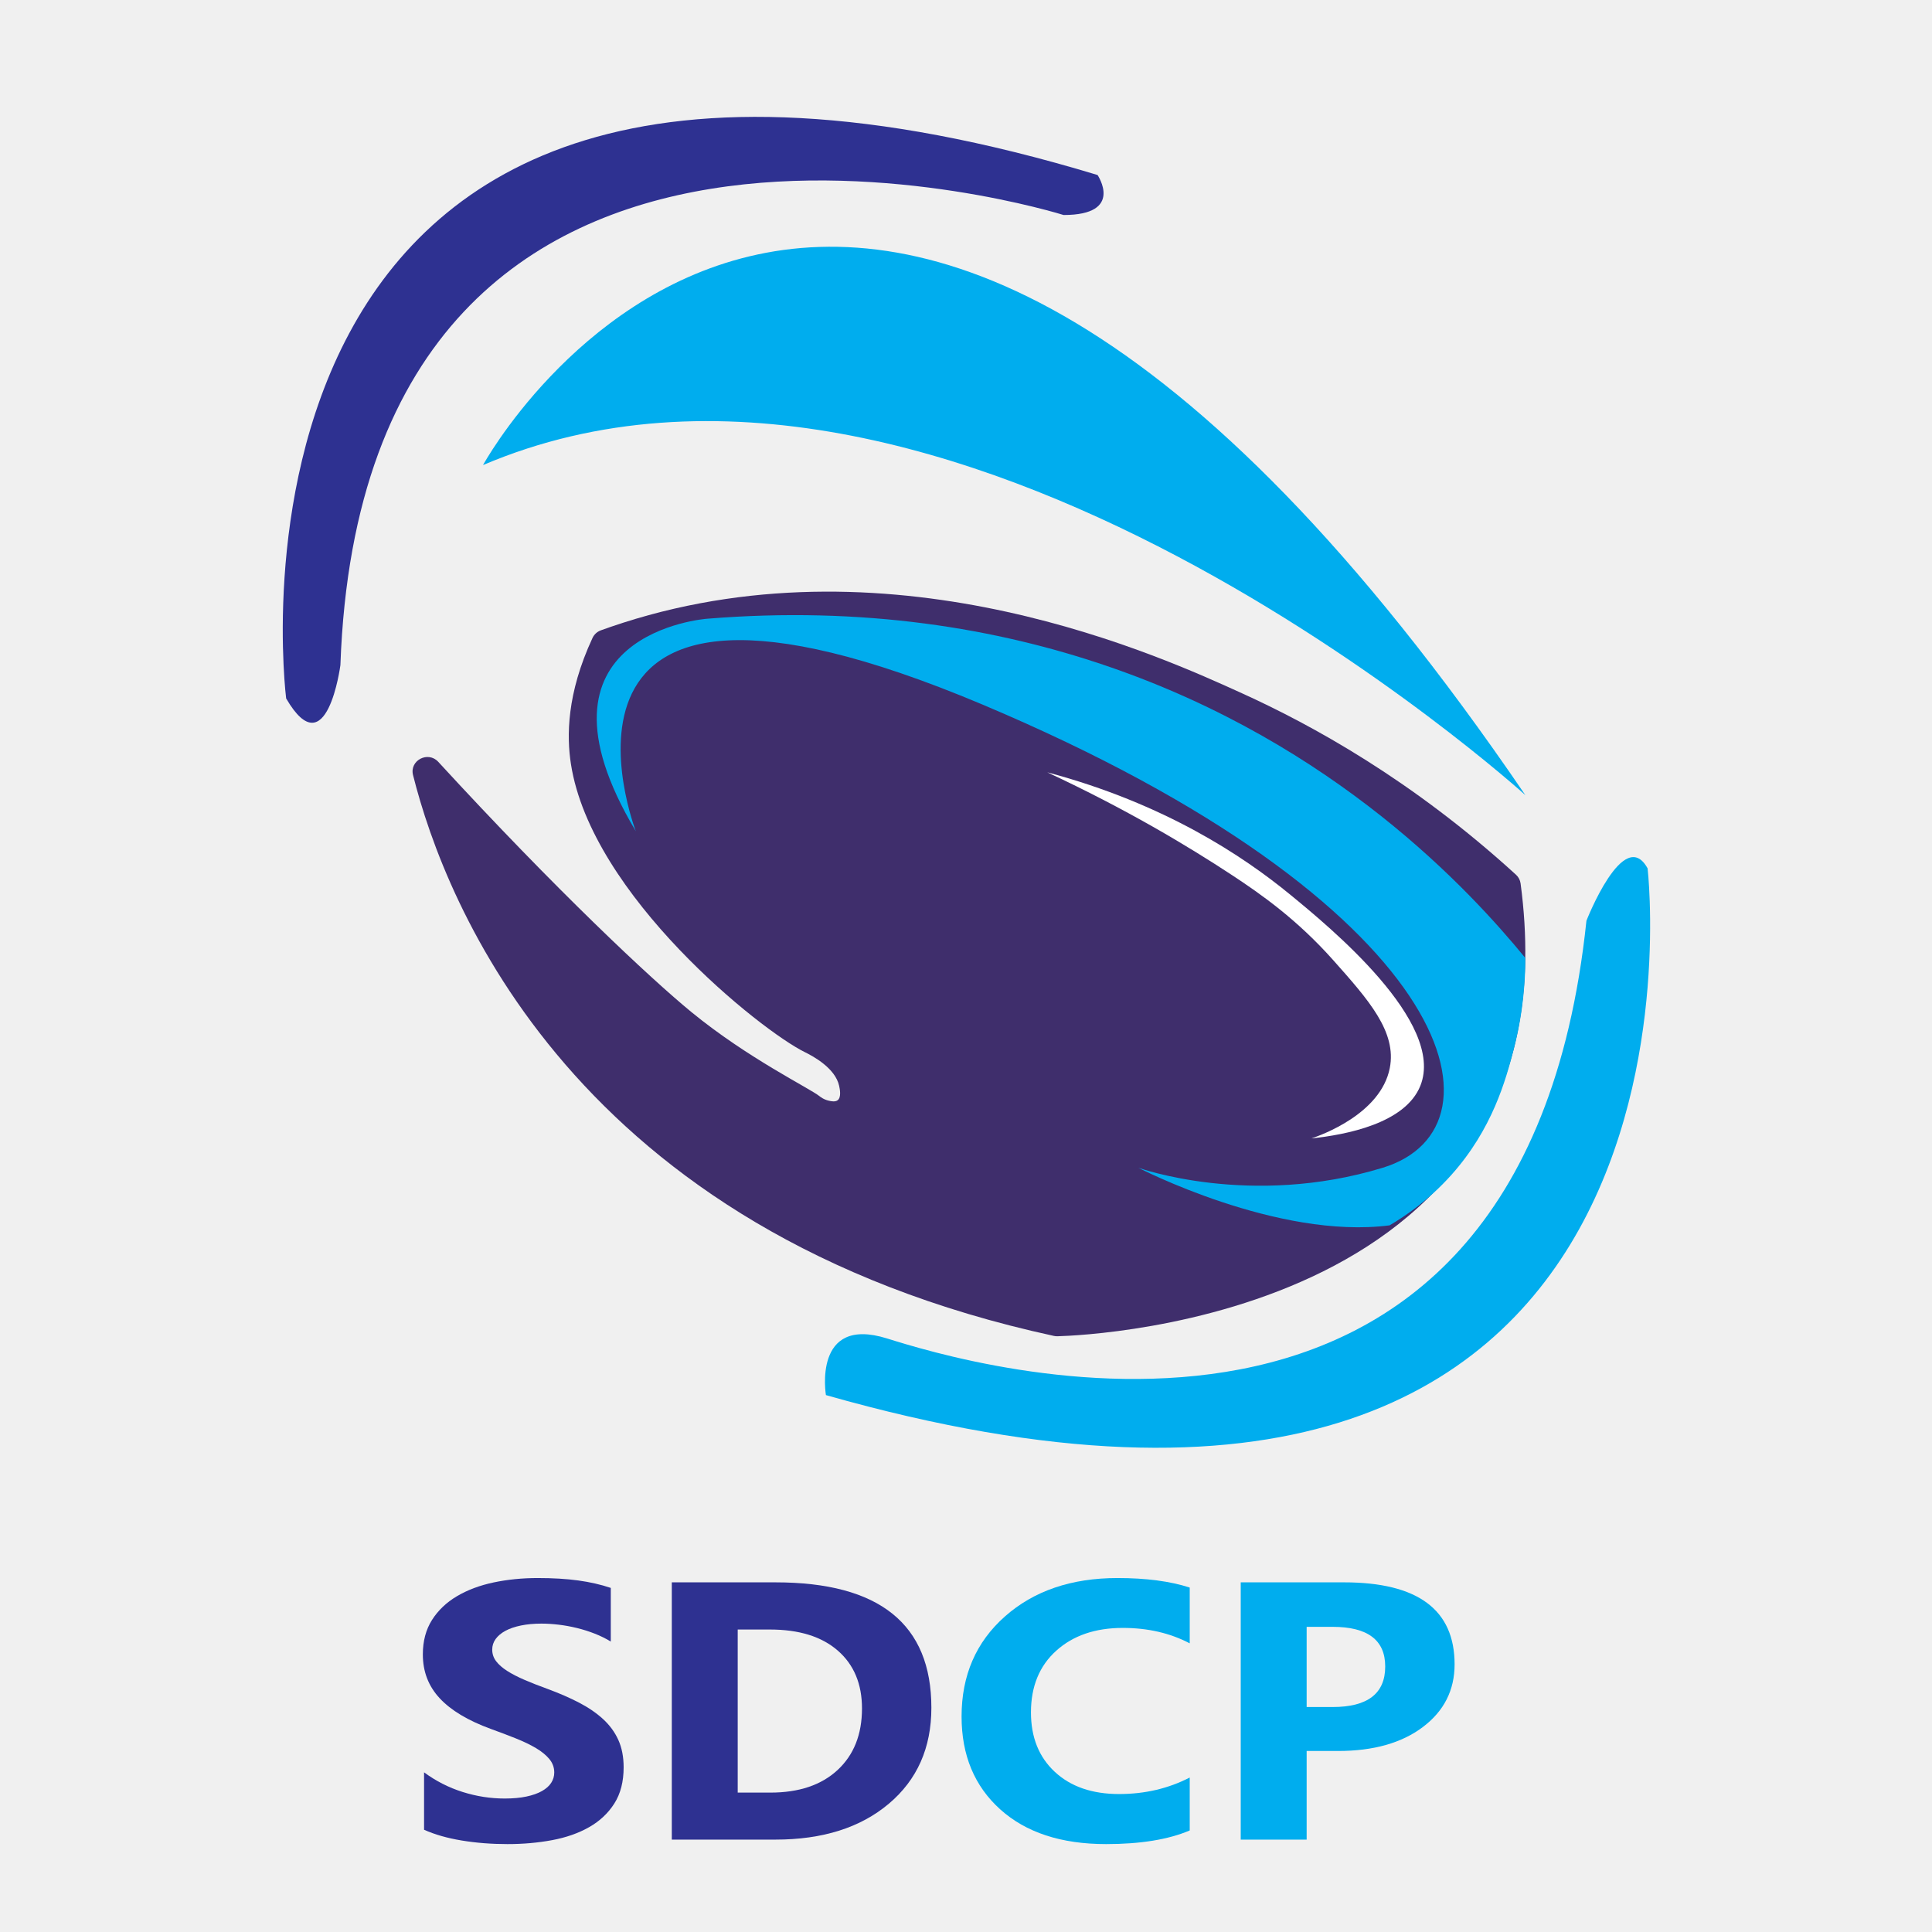
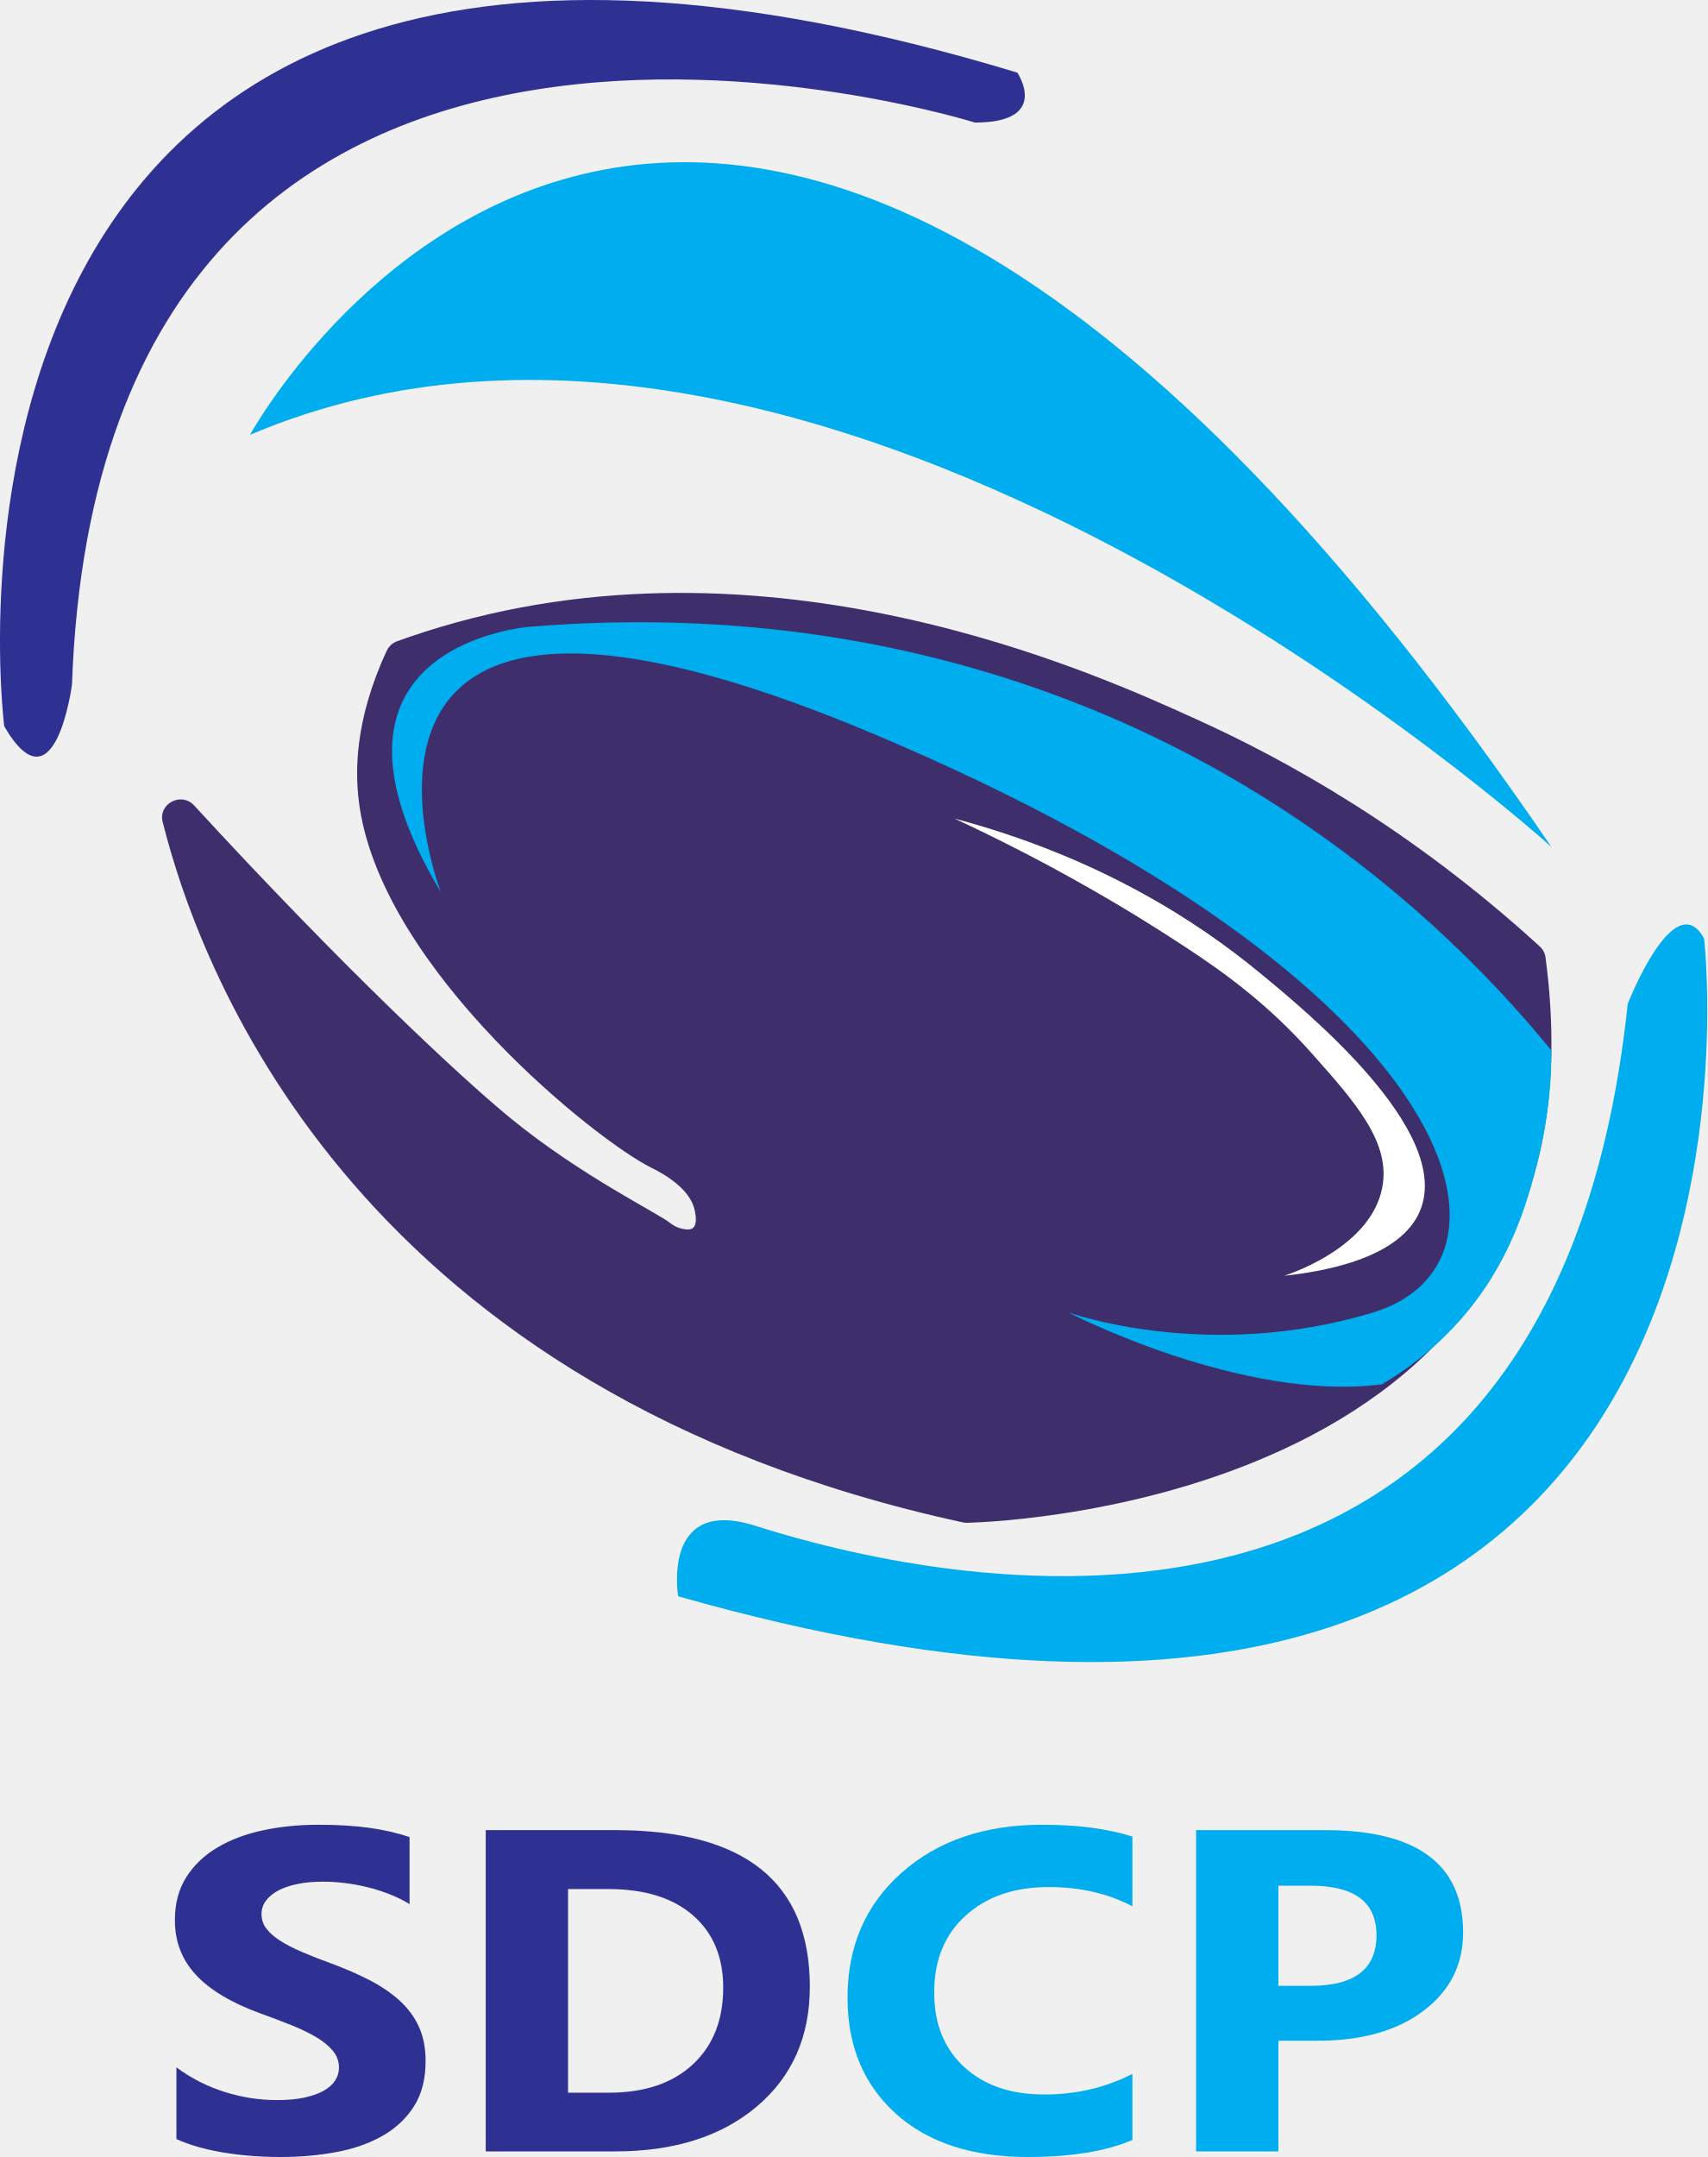
- <svg xmlns="http://www.w3.org/2000/svg" version="1.1" id="svg182" width="11338.587" height="11338.587" viewBox="0 0 11338.587 11338.587">
-   <defs id="defs186">
-     <clipPath clipPathUnits="userSpaceOnUse" id="clipPath411">
-       <path d="m -1259.539,3074.247 h 8503.937 v -8503.937 h -8503.937 z" id="path413" style="stroke-width:1" />
-     </clipPath>
-     <clipPath clipPathUnits="userSpaceOnUse" id="clipPath417">
-       <path d="m -7252.134,3822.309 h 8503.937 v -8503.937 h -8503.937 z" id="path419" style="stroke-width:1" />
-     </clipPath>
-     <clipPath clipPathUnits="userSpaceOnUse" id="clipPath423">
-       <path d="m -2126.087,2047.054 h 8503.937 v -8503.937 h -8503.937 z" id="path425" style="stroke-width:1" />
-     </clipPath>
-     <clipPath clipPathUnits="userSpaceOnUse" id="clipPath429">
-       <path d="m -4609.708,3399.466 h 8503.937 v -8503.937 h -8503.937 z" id="path431" style="stroke-width:1" />
-     </clipPath>
-     <clipPath clipPathUnits="userSpaceOnUse" id="clipPath435">
-       <path d="M -3247.138,7172.57 H 5256.799 v -8503.937 h -8503.937 z" id="path437" style="stroke-width:1" />
-     </clipPath>
-     <clipPath clipPathUnits="userSpaceOnUse" id="clipPath441">
-       <path d="m -2798.651,3658.7 h 8503.937 v -8503.937 h -8503.937 z" id="path443" style="stroke-width:1" />
-     </clipPath>
-     <clipPath clipPathUnits="userSpaceOnUse" id="clipPath447">
-       <path d="M -5236.702,8056.986 H 3267.235 v -8503.937 h -8503.937 z" id="path449" style="stroke-width:1" />
-     </clipPath>
-     <clipPath clipPathUnits="userSpaceOnUse" id="clipPath453">
-       <path d="m -3607.397,4825.179 h 8503.937 v -8503.937 H -3607.397 Z" id="path455" style="stroke-width:1" />
-     </clipPath>
-     <clipPath clipPathUnits="userSpaceOnUse" id="clipPath459">
-       <path d="M -1866.571,8053.828 H 6637.366 v -8503.937 h -8503.937 z" id="path461" style="stroke-width:1" />
-     </clipPath>
-     <clipPath clipPathUnits="userSpaceOnUse" id="clipPath465">
-       <path d="m -5751.379,7160.723 h 8503.937 v -8503.937 h -8503.937 z" id="path467" style="stroke-width:1" />
-     </clipPath>
-   </defs>
-   <g id="g190" transform="matrix(1.333333,0,0,-1.333333,0,11338.587)">
-     <g id="g192">
-       <g id="g479">
-         <path d="m 0,0 c 0,0 -448.339,3521.454 3571.498,2303.914 0,0 119.347,-176.04 -149.481,-176.04 0,0 -3078.224,968.014 -3183.21,-1981.095 C 238.807,146.779 179.292,-308.07 0,0" style="fill:#2e3191;fill-opacity:1;fill-rule:nonzero;stroke:none" id="path202" transform="translate(1259.539,5429.69)" clip-path="url(#clipPath411)" />
-         <path d="M 0,0 C 0,0 1599.055,2934.576 4587.854,-1452.663 4587.854,-1452.663 2032.385,865.568 0,0" style="fill:#00adee;fill-opacity:1;fill-rule:nonzero;stroke:none" id="path206" transform="translate(2126.087,6456.883)" clip-path="url(#clipPath423)" />
-         <path d="m 0,0 c 0,0 401.595,-3462.706 -3616.748,-2318.339 0,0 -59.405,351.767 268.938,249.321 329.101,-102.866 2794.595,-871.778 3078.554,1838.542 0,0 164.49,421.362 269.256,230.476" style="fill:#00adee;fill-opacity:1;fill-rule:nonzero;stroke:none" id="path210" transform="translate(7252.134,4681.628)" clip-path="url(#clipPath417)" />
-         <path d="m 0,0 c -42.051,34.25 -316.235,167.309 -563.99,370.417 -179.895,147.478 -594.885,536.04 -1114.315,1101.43 -45.217,49.218 -127.233,6.245 -111.071,-58.111 141.88,-564.961 706.618,-2009.94 2820.738,-2468.736 5.225,-1.134 10.535,-1.638 15.883,-1.496 149.224,3.984 2292.401,94.299 2038.401,1993.151 -1.955,14.614 -9.129,28.183 -20.121,38.223 -457.654,418.051 -900.358,659.882 -1205.661,798.525 -346.562,157.378 -1517.08,697.927 -2725.122,310.517 -38.216,-12.255 -71.29,-23.778 -97.468,-33.252 -16.299,-5.9 -29.446,-18.018 -36.653,-33.538 -114.363,-246.237 -113.869,-433.704 -94.966,-555.053 C -1004.12,882.882 -256.527,287.979 -65.144,194.23 -27.057,175.573 69.441,123.104 86.229,45.603 88.885,33.338 97.24,-5.23 79.021,-18.095 68.182,-25.748 51.174,-22.019 41.598,-19.919 17.771,-14.695 2.08,-1.694 0,0" style="fill:#3f2e6c;fill-opacity:1;fill-rule:nonzero;stroke:none" id="path214" transform="translate(3607.397,3678.758)" clip-path="url(#clipPath453)" />
-         <path d="m 0,0 c 0,0 -553.215,1432.976 1524.422,558.135 2077.097,-875.045 2346.044,-1861.809 1763.126,-2039.423 -582.817,-178.045 -1075.762,0 -1075.762,0 0,0 612.511,-317.546 1105.892,-253.536 70.546,41.425 172.592,111.108 270.859,220.631 182.069,202.923 240.883,419.694 276.23,556.099 24.388,94.113 50.54,230.995 50.522,400.174 C 3670.602,-259.675 3079.638,381.685 2079.904,725.126 1589.76,893.506 1001.138,991.341 313.662,935.271 313.662,935.271 -523.084,874.841 0,0" style="fill:#00adee;fill-opacity:1;fill-rule:nonzero;stroke:none" id="path218" transform="translate(2798.651,4845.237)" clip-path="url(#clipPath441)" />
-         <path d="m 0,0 c 346.474,-161.313 618.436,-324.297 813.912,-452.959 128.579,-84.631 285.763,-195.021 445.881,-375.107 154.211,-173.443 279.463,-314.315 247.712,-474.192 -40.069,-201.762 -302.595,-294.877 -344.675,-309.187 152.025,16.224 412.28,65.469 479.148,231.335 112.828,279.874 -401.642,701.545 -573.277,842.221 C 863.125,-369.395 517.364,-137.821 0,0" style="fill:#ffffff;fill-opacity:1;fill-rule:nonzero;stroke:none" id="path222" transform="translate(4609.708,5104.471)" clip-path="url(#clipPath429)" />
-         <path d="m 0,0 v 252.688 c 52.098,-38.435 108.687,-67.256 169.767,-86.464 61.072,-19.228 122.744,-28.828 185.027,-28.828 36.52,0 68.408,2.889 95.664,8.688 27.242,5.785 49.993,13.823 68.267,24.087 18.26,10.264 31.881,22.366 40.864,36.32 8.982,13.948 13.473,29.084 13.473,45.41 0,22.11 -7.18,41.849 -21.555,59.225 -14.374,17.369 -33.992,33.425 -58.834,48.167 -24.856,14.736 -54.343,28.946 -88.477,42.645 -34.126,13.678 -70.956,27.632 -110.474,41.85 -100.606,36.839 -175.61,81.854 -225.011,135.032 -49.402,53.164 -74.103,117.387 -74.103,192.675 0,58.956 13.473,109.625 40.42,152.007 26.946,42.375 63.621,77.251 110.038,104.635 46.396,27.363 100.148,47.503 161.228,60.407 61.08,12.89 125.75,19.346 194.017,19.346 67.056,0 126.496,-3.553 178.298,-10.658 51.788,-7.112 99.542,-18.039 143.263,-32.775 V 828.35 c -21.554,13.152 -45.065,24.736 -70.512,34.744 -25.454,9.995 -51.647,18.288 -78.594,24.875 -26.946,6.58 -53.752,11.453 -80.388,14.611 -26.651,3.159 -51.957,4.735 -75.898,4.735 -32.944,0 -62.875,-2.765 -89.821,-8.287 -26.954,-5.529 -49.712,-13.305 -68.268,-23.299 -18.569,-10.008 -32.943,-21.986 -43.115,-35.927 -10.193,-13.954 -15.268,-29.616 -15.268,-46.985 0,-18.952 5.68,-35.933 17.063,-50.932 11.368,-15.005 27.538,-29.222 48.507,-42.644 20.949,-13.423 46.396,-26.589 76.349,-39.479 29.931,-12.911 63.769,-26.195 101.499,-39.88 51.493,-18.952 97.748,-39.092 138.773,-60.408 41.011,-21.322 76.193,-45.409 105.54,-72.254 29.333,-26.851 51.788,-57.525 67.366,-92 15.564,-34.482 23.356,-74.618 23.356,-120.421 0,-63.172 -13.628,-116.212 -40.87,-159.112 C 810.335,72.772 773.372,38.028 726.659,11.446 679.953,-15.143 625.61,-34.226 563.636,-45.803 501.655,-57.373 436.225,-63.172 367.374,-63.172 c -70.668,0 -137.879,5.267 -201.655,15.793 C 101.95,-36.86 46.706,-21.06 0,0" style="fill:#2e3191;fill-opacity:1;fill-rule:nonzero;stroke:none" id="path226" transform="translate(1866.571,450.1091)" clip-path="url(#clipPath459)" />
-         <path d="m 0,0 v -717.798 h 143.714 c 125.75,0 224.399,33.161 295.967,99.492 71.547,66.331 107.335,156.617 107.335,270.852 0,107.918 -35.478,192.807 -106.441,254.666 C 369.619,-30.936 270.055,0 141.919,0 Z M -290.125,-924.691 V 207.68 h 456.294 c 457.491,0 686.24,-183.994 686.24,-551.975 0,-176.364 -62.425,-317.181 -187.281,-422.465 C 540.28,-872.052 373.955,-924.691 166.169,-924.691 Z" style="fill:#2e3191;fill-opacity:1;fill-rule:nonzero;stroke:none" id="path230" transform="translate(3247.138,1331.367)" clip-path="url(#clipPath435)" />
-         <path d="m 0,0 c -94.024,-40.018 -216.782,-60.014 -368.274,-60.014 -197.607,0 -353,51.057 -466.178,153.189 -113.177,102.126 -169.766,238.209 -169.766,408.255 0,181.091 63.621,327.97 190.877,440.629 127.236,112.653 292.37,168.989 495.369,168.989 125.75,0 231.741,-13.954 317.972,-41.85 L 0,823.615 c -86.231,45.264 -184.443,67.907 -294.623,67.907 -120.962,0 -218.577,-33.439 -292.82,-100.288 -74.257,-66.863 -111.375,-157.412 -111.375,-271.64 0,-109.5 35.027,-196.76 105.089,-261.77 70.062,-65.025 164.375,-97.523 282.944,-97.523 113.171,0 216.761,24.204 310.785,72.648 z" style="fill:#00adee;fill-opacity:1;fill-rule:nonzero;stroke:none" id="path234" transform="translate(5236.702,446.9505)" clip-path="url(#clipPath447)" />
-         <path d="m 0,0 v -352.983 h 114.072 c 154.498,0 231.74,59.488 231.74,178.465 C 345.812,-58.175 268.57,0 114.072,0 Z M 0,-546.446 V -936.537 H -290.125 V 195.834 h 454.5 c 324.553,0 486.837,-120.304 486.837,-360.876 0,-113.71 -46.572,-205.704 -139.674,-275.988 -93.122,-70.277 -217.528,-105.416 -373.216,-105.416 z" style="fill:#00adee;fill-opacity:1;fill-rule:nonzero;stroke:none" id="path238" transform="translate(5751.379,1343.214)" clip-path="url(#clipPath465)" />
-       </g>
-     </g>
-   </g>
+ <svg xmlns="http://www.w3.org/2000/svg" width="6018.651pt" height="7602.629pt" viewBox="0 0 6018.651 7602.628" version="1.1" id="svg79">
+   <defs id="defs83" />
+   <path fill-rule="nonzero" fill="#2e3191" fill-opacity="1" d="m 14.913,2559.875 c 0,0 -448.34,-3521.453 3571.496,-2303.914 0,0 119.348,176.039 -149.481,176.039 0,0 -3078.223,-968.012 -3183.207,1981.098 0,0 -59.516,454.848 -238.809,146.777" id="path59" />
+   <path fill-rule="nonzero" fill="#00adee" fill-opacity="1" d="m 881.46,1532.684 c 0,0 1599.055,-2934.578 4587.855,1452.66 0,0 -2555.469,-2318.231 -4587.855,-1452.66" id="path61" />
+   <path fill-rule="nonzero" fill="#00adee" fill-opacity="1" d="m 6007.507,3307.938 c 0,0 401.598,3462.707 -3616.746,2318.34 0,0 -59.406,-351.769 268.938,-249.32 329.102,102.863 2794.594,871.777 3078.555,-1838.543 0,0 164.488,-421.363 269.254,-230.477" id="path63" />
+   <path fill-rule="nonzero" fill="#3f2e6c" fill-opacity="1" d="m 2362.772,4310.809 c -42.051,-34.25 -316.238,-167.309 -563.992,-370.418 -179.895,-147.476 -594.883,-536.039 -1114.312,-1101.43 -45.219,-49.219 -127.234,-6.246 -111.074,58.109 141.883,564.961 706.621,2009.941 2820.738,2468.738 5.227,1.133 10.535,1.637 15.883,1.496 149.227,-3.984 2292.402,-94.301 2038.402,-1993.152 -1.953,-14.613 -9.129,-28.183 -20.121,-38.223 -457.652,-418.051 -900.359,-659.883 -1205.66,-798.523 -346.562,-157.379 -1517.082,-697.93 -2725.121,-310.52 -38.219,12.254 -71.293,23.777 -97.469,33.254 -16.301,5.899 -29.445,18.016 -36.652,33.535 -114.363,246.238 -113.871,433.707 -94.969,555.055 90.227,579.195 837.82,1174.098 1029.203,1267.848 38.086,18.656 134.586,71.125 151.371,148.625 2.656,12.266 11.012,50.836 -7.207,63.699 -10.84,7.652 -27.848,3.926 -37.422,1.824 -23.828,-5.223 -39.52,-18.227 -41.598,-19.918" id="path65" />
+   <path fill-rule="nonzero" fill="#00adee" fill-opacity="1" d="m 1554.026,3144.328 c 0,0 -553.215,-1432.976 1524.422,-558.137 2077.098,875.047 2346.043,1861.812 1763.125,2039.426 -582.816,178.043 -1075.762,0 -1075.762,0 0,0 612.512,317.547 1105.891,253.535 70.547,-41.426 172.594,-111.109 270.859,-220.633 182.07,-202.922 240.883,-419.691 276.231,-556.098 24.387,-94.113 50.539,-230.996 50.523,-400.172 -244.688,-298.246 -835.652,-939.606 -1835.387,-1283.047 -490.144,-168.383 -1078.766,-266.215 -1766.242,-210.144 0,0 -836.746,60.43 -313.66,935.269" id="path67" />
+   <path fill-rule="nonzero" fill="#ffffff" fill-opacity="1" d="m 3365.081,2885.094 c 346.473,161.312 618.438,324.297 813.914,452.961 128.578,84.629 285.762,195.019 445.879,375.106 154.211,173.441 279.465,314.316 247.711,474.191 -40.066,201.762 -302.594,294.879 -344.672,309.188 152.023,-16.223 412.277,-65.469 479.144,-231.336 C 5119.886,3985.332 4605.417,3563.66 4433.784,3422.985 4228.206,3254.489 3882.444,3022.914 3365.081,2885.094" id="path69" />
+   <path fill-rule="nonzero" fill="#2e3191" fill-opacity="1" d="m 621.944,7539.457 v -252.688 c 52.098,38.434 108.688,67.254 169.766,86.461 61.074,19.23 122.746,28.828 185.027,28.828 36.52,0 68.41,-2.887 95.664,-8.688 27.242,-5.785 49.996,-13.82 68.27,-24.086 18.258,-10.266 31.879,-22.367 40.863,-36.32 8.98,-13.949 13.473,-29.082 13.473,-45.41 0,-22.109 -7.18,-41.848 -21.555,-59.227 -14.375,-17.367 -33.992,-33.422 -58.836,-48.164 -24.855,-14.738 -54.34,-28.945 -88.477,-42.645 -34.125,-13.68 -70.953,-27.633 -110.473,-41.852 -100.606,-36.84 -175.609,-81.856 -225.012,-135.031 -49.402,-53.164 -74.102,-117.387 -74.102,-192.676 0,-58.957 13.473,-109.625 40.418,-152.008 26.945,-42.375 63.621,-77.25 110.039,-104.633 46.395,-27.363 100.148,-47.504 161.227,-60.41 61.082,-12.887 125.75,-19.344 194.019,-19.344 67.055,0 126.496,3.551 178.297,10.656 51.789,7.113 99.543,18.039 143.262,32.777 v 236.106 c -21.551,-13.152 -45.062,-24.734 -70.512,-34.742 -25.453,-9.996 -51.645,-18.289 -78.594,-24.875 -26.945,-6.582 -53.75,-11.453 -80.387,-14.613 -26.652,-3.156 -51.957,-4.734 -75.898,-4.734 -32.945,0 -62.875,2.766 -89.82,8.289 -26.953,5.527 -49.711,13.305 -68.27,23.297 -18.566,10.008 -32.941,21.988 -43.113,35.926 -10.195,13.957 -15.27,29.617 -15.27,46.988 0,18.949 5.68,35.93 17.062,50.93 11.367,15.004 27.539,29.223 48.508,42.645 20.949,13.422 46.395,26.59 76.348,39.48 29.934,12.91 63.77,26.195 101.5,39.879 51.492,18.953 97.75,39.09 138.773,60.406 41.012,21.324 76.191,45.41 105.539,72.254 29.336,26.852 51.789,57.527 67.367,92 15.562,34.484 23.355,74.621 23.355,120.422 0,63.172 -13.629,116.211 -40.871,159.113 -27.254,42.914 -64.219,77.66 -110.93,104.242 -46.707,26.586 -101.051,45.672 -163.024,57.246 -61.98,11.57 -127.41,17.371 -196.262,17.371 -70.668,0 -137.879,-5.269 -201.656,-15.793 -63.77,-10.52 -119.012,-26.32 -165.719,-47.379" id="path71" />
+   <path fill-rule="nonzero" fill="#2e3191" fill-opacity="1" d="m 2002.511,6658.199 v 717.797 h 143.715 c 125.75,0 224.398,-33.16 295.969,-99.492 71.547,-66.332 107.332,-156.617 107.332,-270.852 0,-107.918 -35.477,-192.809 -106.441,-254.668 -70.953,-61.852 -170.519,-92.785 -298.652,-92.785 z m -290.125,924.691 V 6450.52 h 456.297 c 457.488,0 686.238,183.992 686.238,551.973 0,176.363 -62.426,317.18 -187.281,422.465 -124.848,105.293 -291.172,157.934 -498.957,157.934 z m 0,0" id="path73" />
+   <path fill-rule="nonzero" fill="#00adee" fill-opacity="1" d="m 3992.077,7542.614 c -94.027,40.02 -216.785,60.016 -368.277,60.016 -197.606,0 -353,-51.059 -466.176,-153.188 -113.176,-102.129 -169.766,-238.211 -169.766,-408.258 0,-181.09 63.621,-327.969 190.875,-440.629 127.238,-112.652 292.371,-168.988 495.371,-168.988 125.75,0 231.738,13.953 317.973,41.852 v 245.582 c -86.234,-45.266 -184.445,-67.906 -294.625,-67.906 -120.961,0 -218.578,33.438 -292.82,100.285 -74.258,66.863 -111.375,157.414 -111.375,271.641 0,109.5 35.027,196.762 105.09,261.77 70.062,65.027 164.375,97.523 282.945,97.523 113.168,0 216.758,-24.203 310.785,-72.648 z m 0,0" id="path75" />
+   <path fill-rule="nonzero" fill="#00adee" fill-opacity="1" d="m 4506.753,6646.352 v 352.984 h 114.074 c 154.496,0 231.738,-59.488 231.738,-178.465 0,-116.344 -77.242,-174.519 -231.738,-174.519 z m 0,546.445 v 390.09 h -290.125 V 6450.516 h 454.5 c 324.555,0 486.836,120.305 486.836,360.879 0,113.707 -46.57,205.703 -139.672,275.988 -93.121,70.277 -217.527,105.414 -373.215,105.414 z m 0,0" id="path77" />
</svg>
